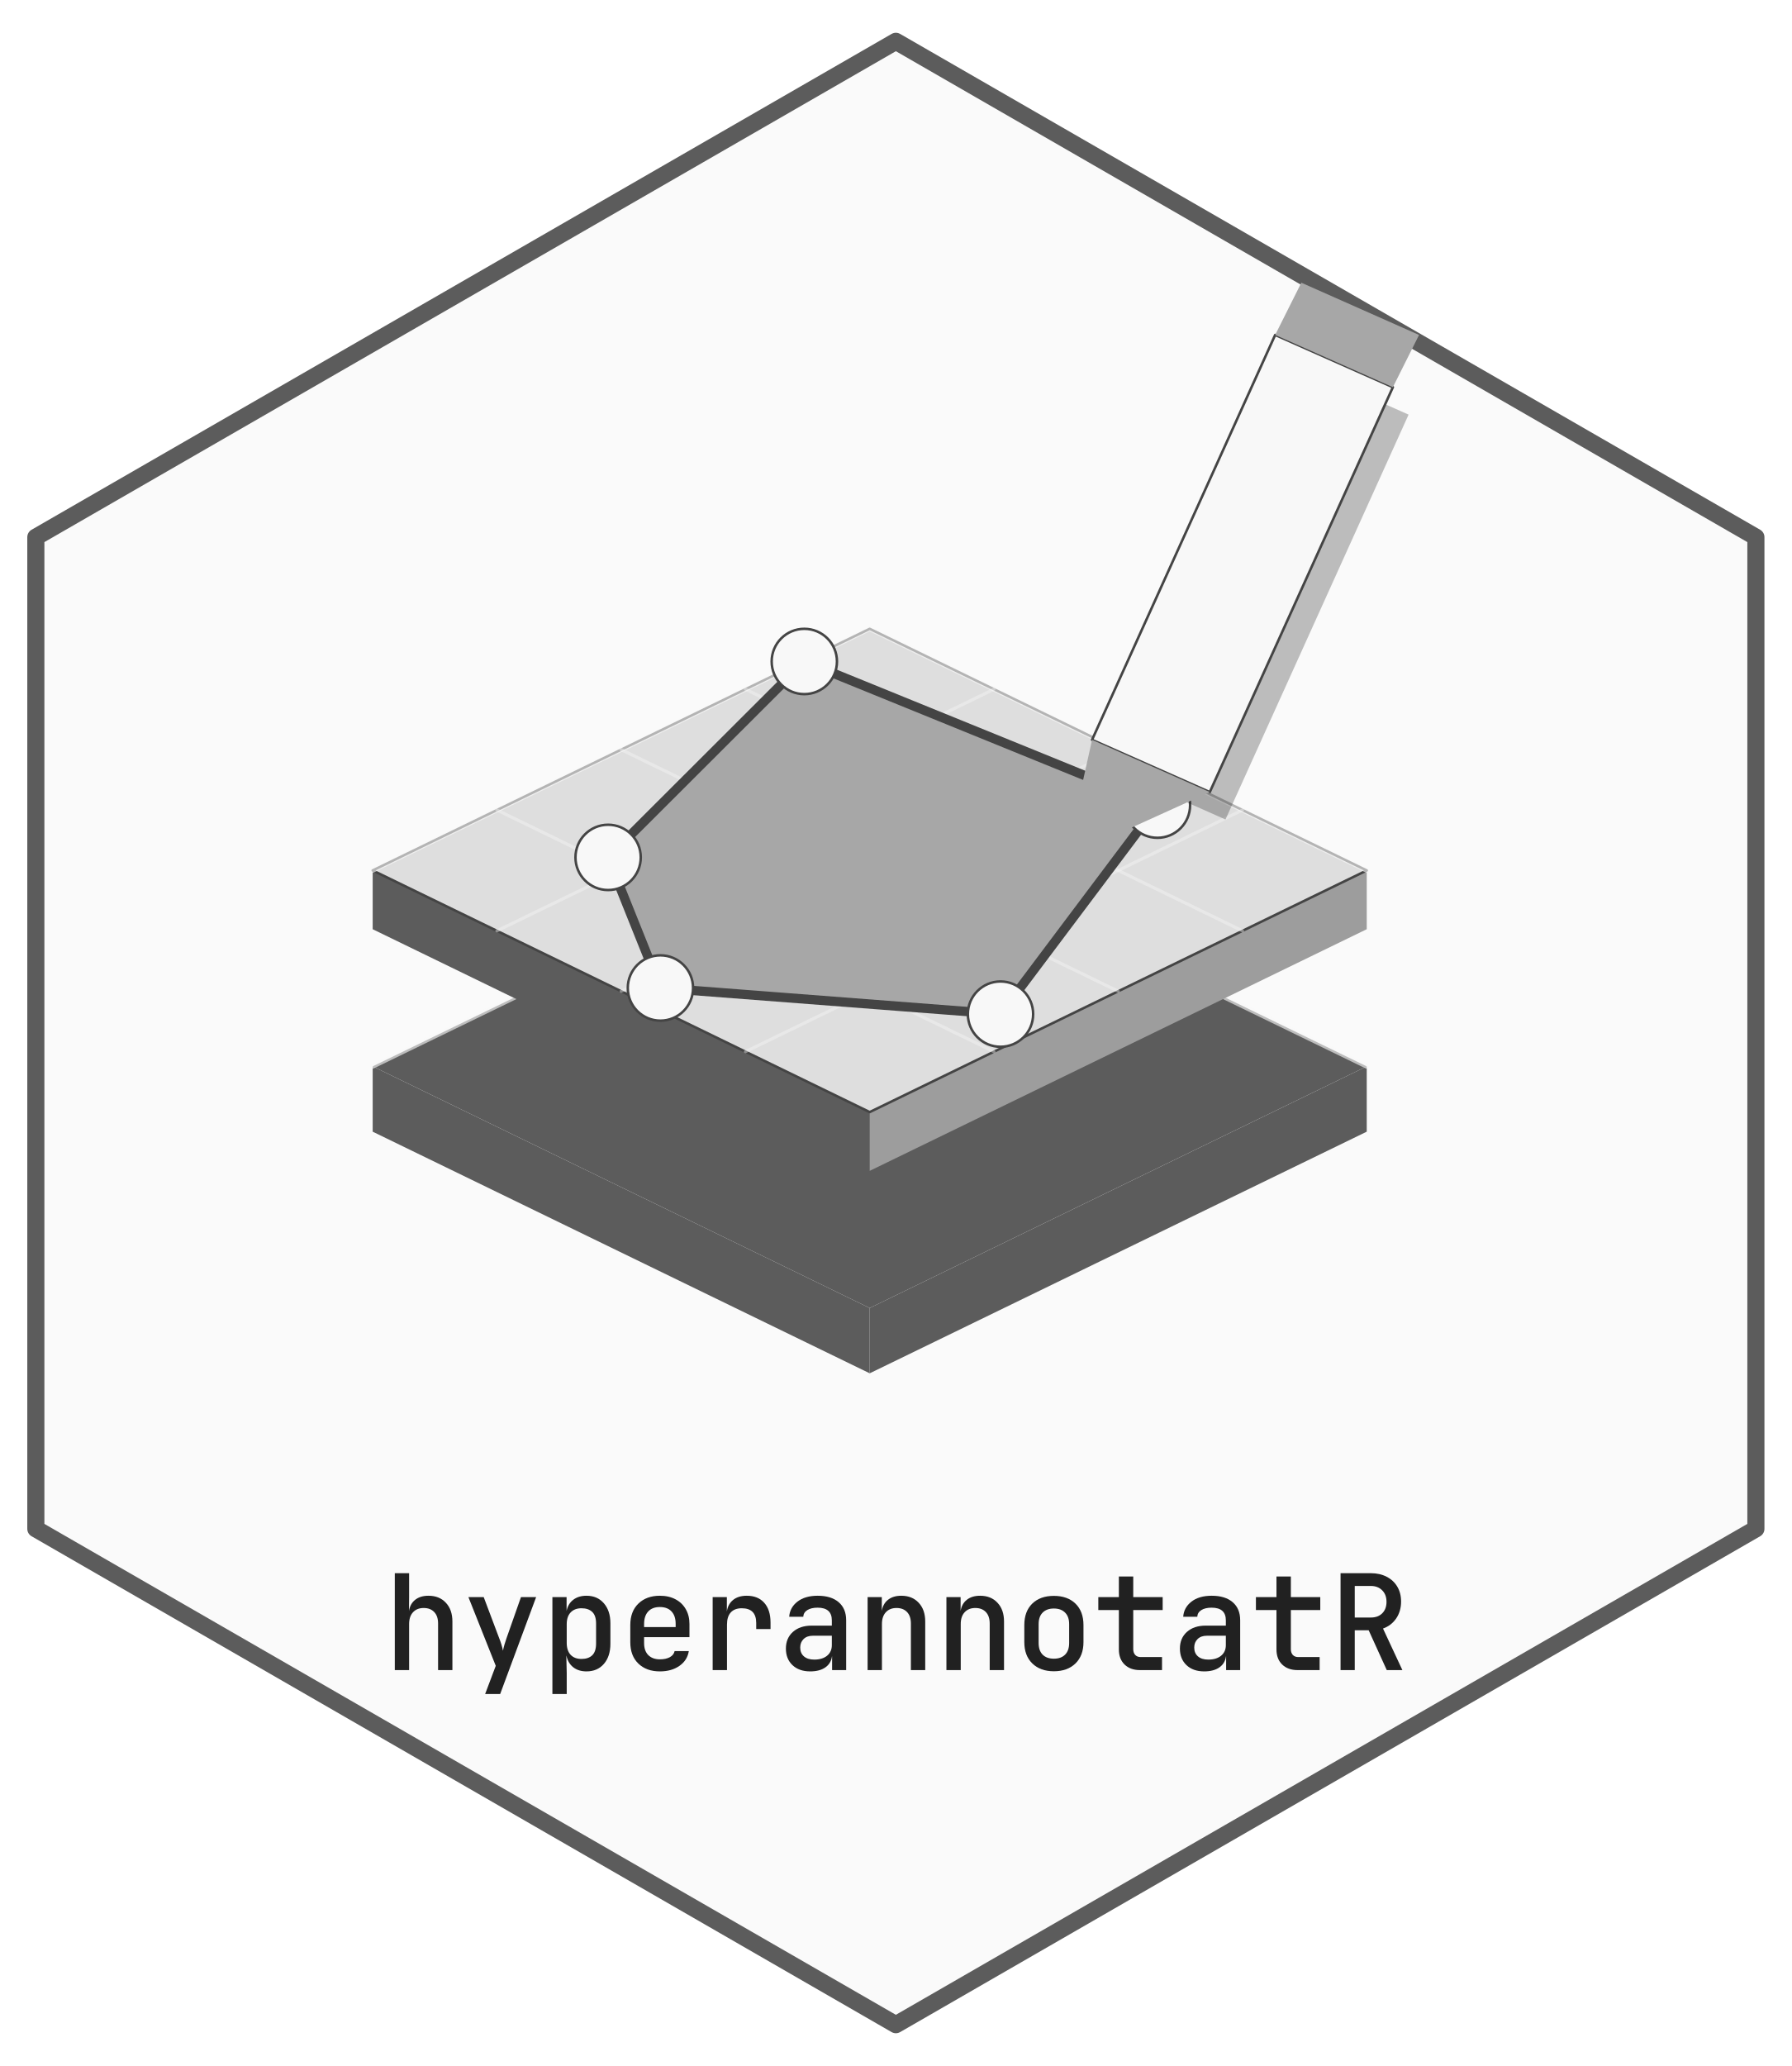
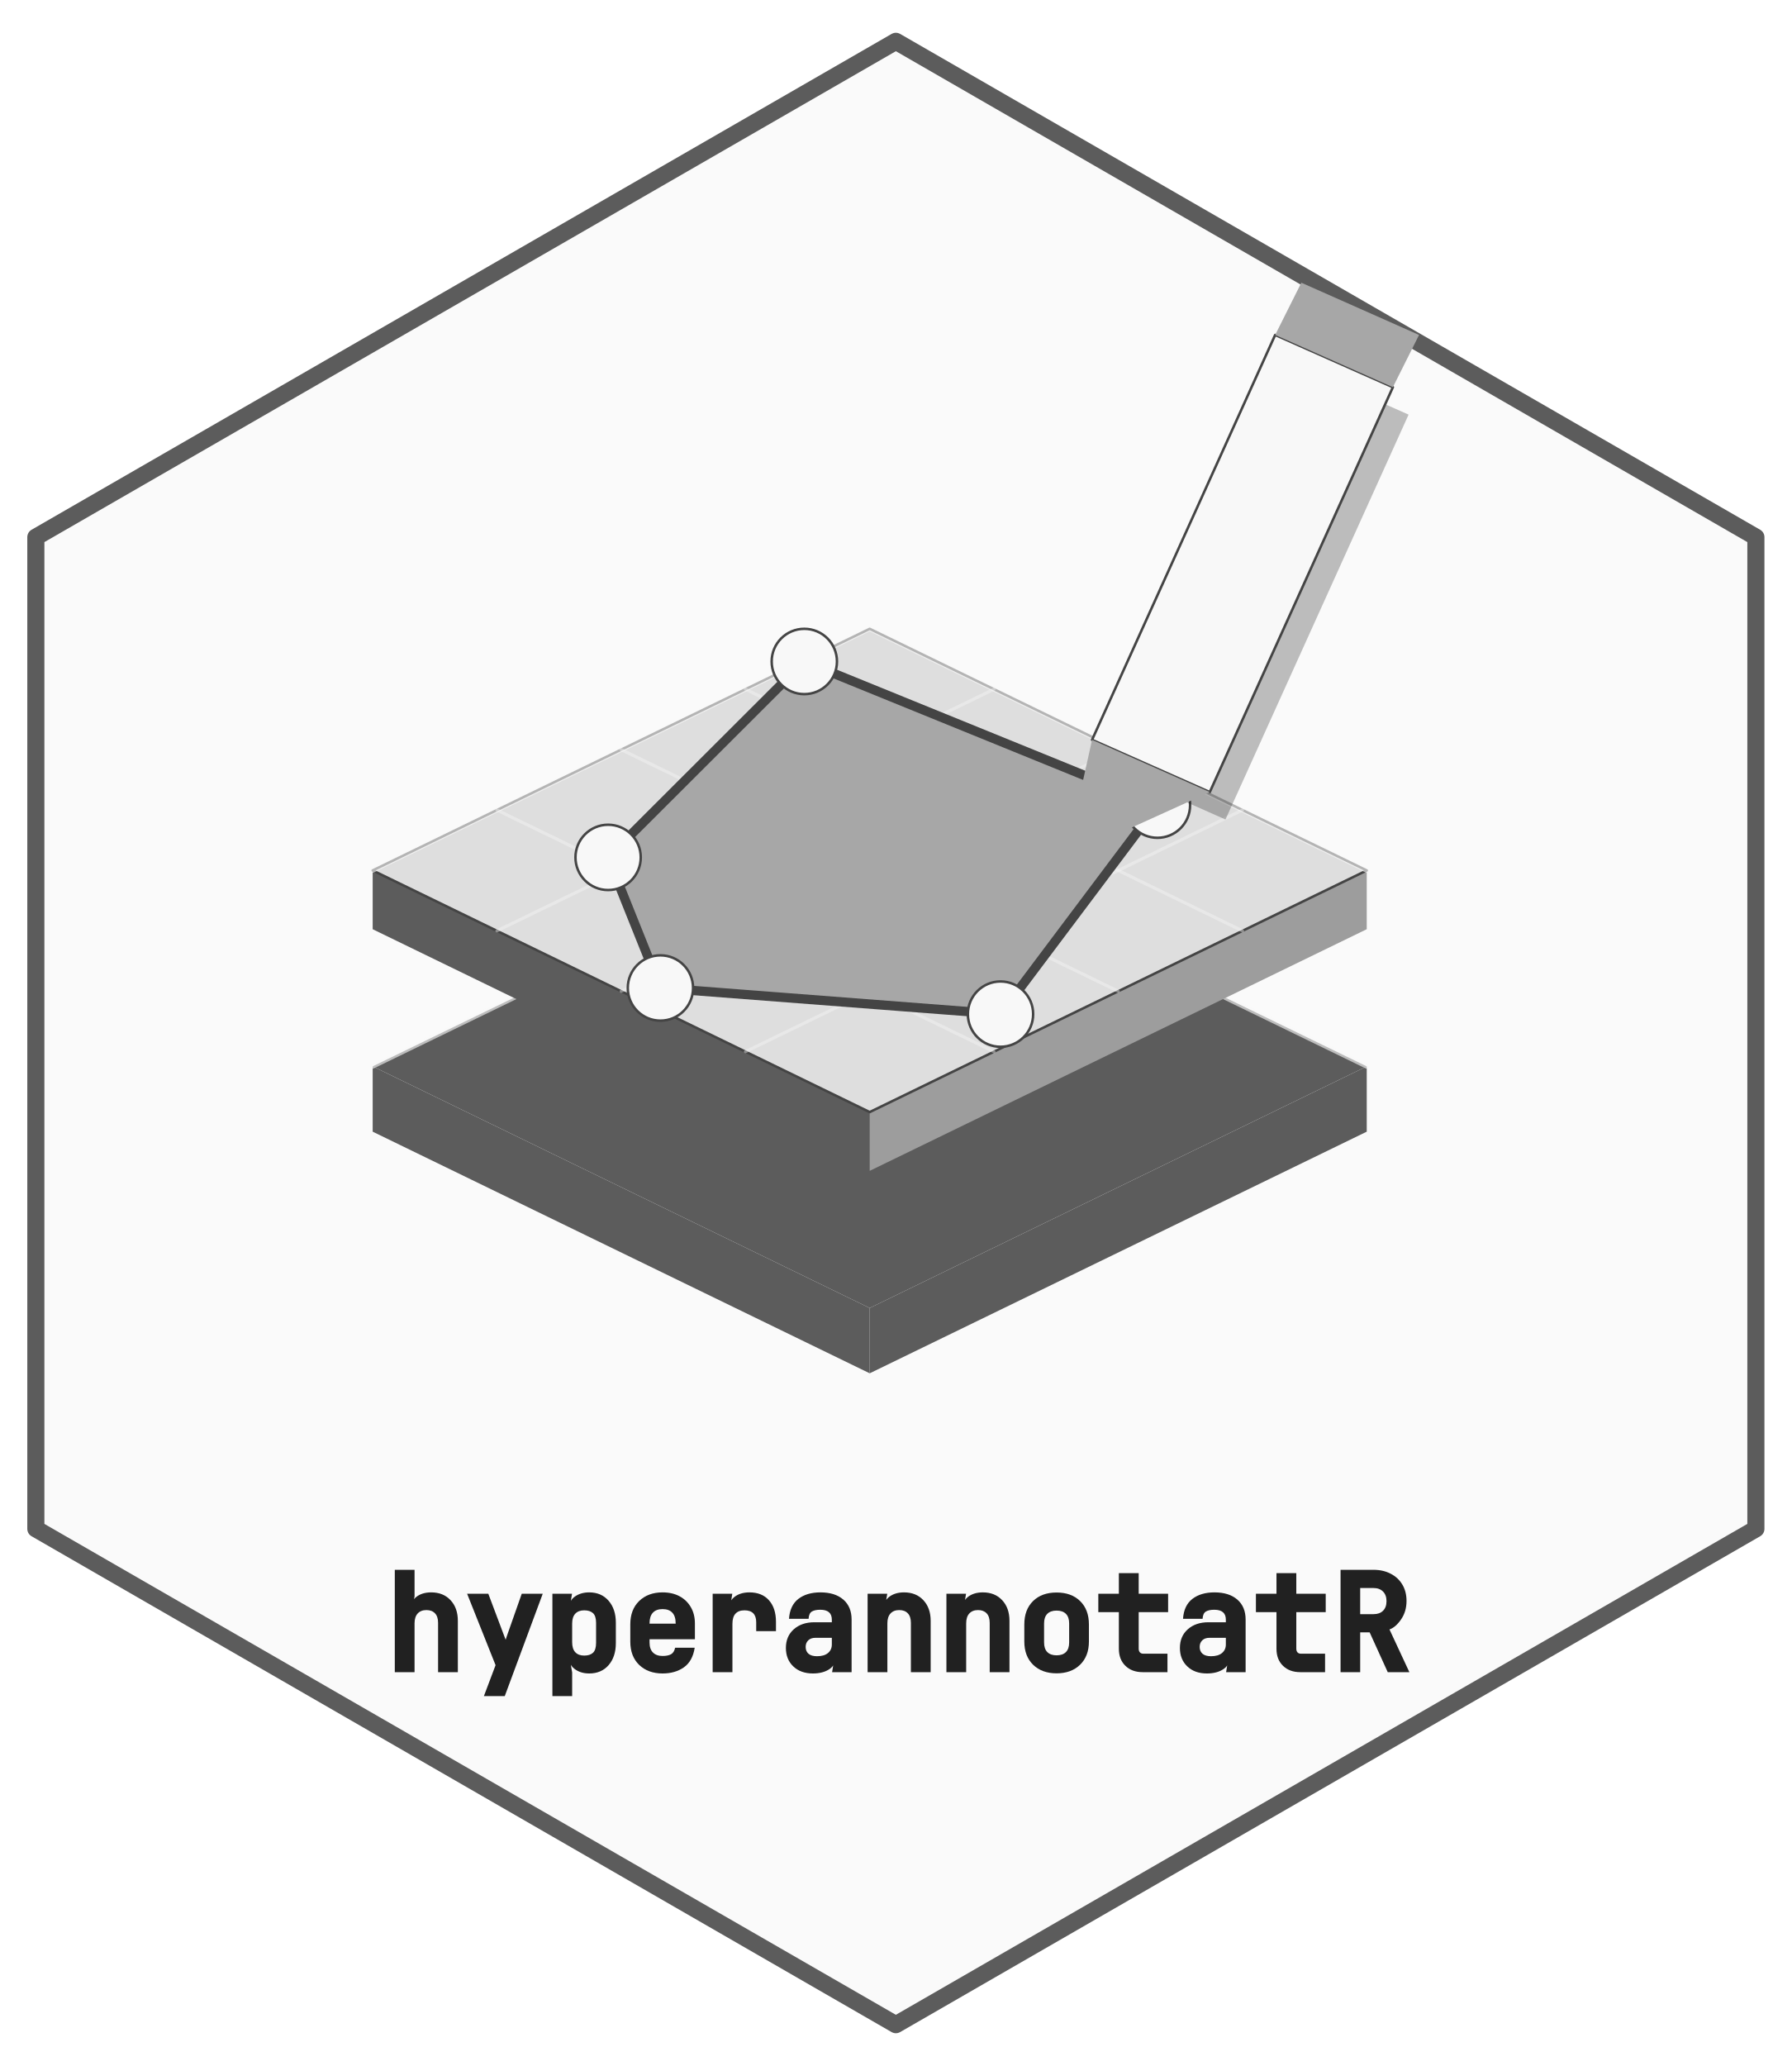
- <svg xmlns="http://www.w3.org/2000/svg" xmlns:xlink="http://www.w3.org/1999/xlink" width="432pt" height="498pt" viewBox="0 0 432 498">
+ <svg xmlns="http://www.w3.org/2000/svg" xmlns:xlink="http://www.w3.org/1999/xlink" width="432" height="498" viewBox="0 0 432 498">
  <defs>
    <g>
      <g id="glyph-0-0">
-         <path d="M 2.688 0 L 2.688 -23.359 L 6.141 -23.359 L 6.141 -17.594 L 6.109 -14.234 C 6.285 -15.391 6.781 -16.289 7.594 -16.938 C 8.414 -17.594 9.488 -17.922 10.812 -17.922 C 12.562 -17.922 13.957 -17.359 15 -16.234 C 16.051 -15.117 16.578 -13.613 16.578 -11.719 L 16.578 0 L 13.125 0 L 13.125 -11.234 C 13.125 -12.43 12.812 -13.352 12.188 -14 C 11.57 -14.645 10.727 -14.969 9.656 -14.969 C 8.57 -14.969 7.711 -14.625 7.078 -13.938 C 6.453 -13.258 6.141 -12.316 6.141 -11.109 L 6.141 0 Z M 2.688 0 " />
+         <path d="M 2.688 0 L 2.688 -24.672 L 7.453 -24.672 L 7.453 -18.25 L 6.766 -14.891 C 6.535 -16.285 6.891 -17.359 7.828 -18.109 C 8.773 -18.859 9.988 -19.234 11.469 -19.234 C 13.406 -19.234 14.957 -18.609 16.125 -17.359 C 17.301 -16.109 17.891 -14.445 17.891 -12.375 L 17.891 0 L 13.125 0 L 13.125 -11.891 C 13.125 -12.91 12.875 -13.676 12.375 -14.188 C 11.883 -14.707 11.195 -14.969 10.312 -14.969 C 9.414 -14.969 8.711 -14.691 8.203 -14.141 C 7.703 -13.598 7.453 -12.805 7.453 -11.766 L 7.453 0 Z M 2.688 0 " />
      </g>
      <g id="glyph-0-1">
-         <path d="M 5.469 5.766 L 8.031 -1.031 L 1.438 -17.594 L 5.125 -17.594 L 8.859 -7.688 C 9.055 -7.207 9.238 -6.691 9.406 -6.141 C 9.57 -5.586 9.691 -5.098 9.766 -4.672 C 9.848 -5.098 9.969 -5.586 10.125 -6.141 C 10.289 -6.691 10.457 -7.207 10.625 -7.688 L 14.109 -17.594 L 17.766 -17.594 L 9.094 5.766 Z M 5.469 5.766 " />
+         <path d="M 5.172 5.766 L 7.984 -1.688 L 1.125 -18.906 L 6.234 -18.906 L 10.125 -8.578 C 10.332 -8.086 10.52 -7.555 10.688 -6.984 C 10.863 -6.41 10.781 -6.082 10.438 -6 C 10.082 -6.082 9.988 -6.406 10.156 -6.969 C 10.32 -7.539 10.488 -8.07 10.656 -8.562 L 14.297 -18.906 L 19.359 -18.906 L 10.203 5.766 Z M 5.172 5.766 " />
      </g>
      <g id="glyph-0-2">
-         <path d="M 2.688 5.766 L 2.688 -17.594 L 6.109 -17.594 L 6.109 -14.266 C 6.348 -15.422 6.883 -16.316 7.719 -16.953 C 8.562 -17.598 9.625 -17.922 10.906 -17.922 C 12.656 -17.922 14.051 -17.316 15.094 -16.109 C 16.145 -14.898 16.672 -13.297 16.672 -11.297 L 16.672 -6.344 C 16.672 -4.312 16.145 -2.691 15.094 -1.484 C 14.051 -0.285 12.656 0.312 10.906 0.312 C 9.625 0.312 8.555 -0.02 7.703 -0.688 C 6.859 -1.363 6.316 -2.285 6.078 -3.453 L 6.047 -3.453 L 6.141 0.734 L 6.141 5.766 Z M 9.703 -2.688 C 10.805 -2.688 11.664 -2.977 12.281 -3.562 C 12.906 -4.156 13.219 -5.102 13.219 -6.406 L 13.219 -11.234 C 13.219 -12.516 12.906 -13.445 12.281 -14.031 C 11.664 -14.613 10.805 -14.906 9.703 -14.906 C 8.586 -14.906 7.711 -14.566 7.078 -13.891 C 6.453 -13.223 6.141 -12.285 6.141 -11.078 L 6.141 -6.562 C 6.141 -5.32 6.453 -4.363 7.078 -3.688 C 7.711 -3.02 8.586 -2.688 9.703 -2.688 Z M 9.703 -2.688 " />
+         <path d="M 2.688 5.766 L 2.688 -18.906 L 7.422 -18.906 L 6.766 -14.922 C 6.609 -16.328 7.008 -17.395 7.969 -18.125 C 8.938 -18.863 10.133 -19.234 11.562 -19.234 C 13.508 -19.234 15.066 -18.562 16.234 -17.219 C 17.398 -15.875 17.984 -14.117 17.984 -11.953 L 17.984 -7 C 17.984 -4.801 17.398 -3.031 16.234 -1.688 C 15.066 -0.352 13.508 0.312 11.562 0.312 C 10.125 0.312 8.922 -0.07 7.953 -0.844 C 6.984 -1.613 6.566 -2.691 6.703 -4.078 L 6.734 -4.078 L 7.453 0.078 L 7.453 5.766 Z M 10.359 -4 C 11.285 -4 11.992 -4.227 12.484 -4.688 C 12.973 -5.156 13.219 -5.945 13.219 -7.062 L 13.219 -11.891 C 13.219 -12.984 12.973 -13.758 12.484 -14.219 C 11.992 -14.676 11.285 -14.906 10.359 -14.906 C 9.43 -14.906 8.711 -14.633 8.203 -14.094 C 7.703 -13.551 7.453 -12.766 7.453 -11.734 L 7.453 -7.219 C 7.453 -6.156 7.703 -5.352 8.203 -4.812 C 8.711 -4.27 9.43 -4 10.359 -4 Z M 10.359 -4 " />
      </g>
      <g id="glyph-0-3">
-         <path d="M 9.594 0.312 C 7.445 0.312 5.723 -0.312 4.422 -1.562 C 3.117 -2.82 2.469 -4.539 2.469 -6.719 L 2.469 -10.875 C 2.469 -13.051 3.117 -14.77 4.422 -16.031 C 5.723 -17.289 7.445 -17.922 9.594 -17.922 C 11.051 -17.922 12.312 -17.633 13.375 -17.062 C 14.438 -16.5 15.258 -15.707 15.844 -14.688 C 16.438 -13.664 16.734 -12.473 16.734 -11.109 L 16.734 -7.938 L 5.797 -7.938 L 5.797 -6.5 C 5.797 -5.258 6.133 -4.297 6.812 -3.609 C 7.5 -2.93 8.426 -2.594 9.594 -2.594 C 10.562 -2.594 11.363 -2.766 12 -3.109 C 12.633 -3.461 13.02 -3.953 13.156 -4.578 L 16.578 -4.578 C 16.336 -3.086 15.582 -1.898 14.312 -1.016 C 13.051 -0.129 11.477 0.312 9.594 0.312 Z M 5.797 -11.109 L 5.797 -10.375 L 13.406 -10.375 L 13.406 -11.141 C 13.406 -12.441 13.07 -13.441 12.406 -14.141 C 11.75 -14.848 10.812 -15.203 9.594 -15.203 C 8.383 -15.203 7.445 -14.844 6.781 -14.125 C 6.125 -13.414 5.797 -12.41 5.797 -11.109 Z M 5.797 -11.109 " />
+         <path d="M 10.25 0.312 C 7.926 0.312 6.047 -0.375 4.609 -1.75 C 3.18 -3.133 2.469 -5.008 2.469 -7.375 L 2.469 -11.531 C 2.469 -13.895 3.18 -15.77 4.609 -17.156 C 6.047 -18.539 7.926 -19.234 10.25 -19.234 C 11.82 -19.234 13.188 -18.922 14.344 -18.297 C 15.508 -17.672 16.414 -16.797 17.062 -15.672 C 17.719 -14.547 18.047 -13.242 18.047 -11.766 L 18.047 -7.938 L 7.109 -7.938 L 7.109 -7.156 C 7.109 -6.094 7.383 -5.285 7.938 -4.734 C 8.488 -4.18 9.258 -3.906 10.25 -3.906 C 11.102 -3.906 11.781 -4.039 12.281 -4.312 C 12.781 -4.594 13.113 -5.117 13.281 -5.891 L 18 -5.891 C 17.656 -3.711 16.781 -2.133 15.375 -1.156 C 13.977 -0.176 12.27 0.312 10.25 0.312 Z M 7.109 -11.766 L 7.109 -11.688 L 13.406 -11.688 L 13.406 -11.797 C 13.406 -12.922 13.133 -13.77 12.594 -14.344 C 12.062 -14.914 11.281 -15.203 10.25 -15.203 C 9.227 -15.203 8.445 -14.91 7.906 -14.328 C 7.375 -13.754 7.109 -12.898 7.109 -11.766 Z M 7.109 -11.766 " />
      </g>
      <g id="glyph-0-4">
-         <path d="M 3.328 0 L 3.328 -17.594 L 6.75 -17.594 L 6.75 -14.141 C 6.926 -15.316 7.426 -16.238 8.25 -16.906 C 9.082 -17.582 10.18 -17.922 11.547 -17.922 C 13.359 -17.922 14.766 -17.352 15.766 -16.219 C 16.773 -15.094 17.281 -13.504 17.281 -11.453 L 17.281 -9.891 L 13.828 -9.891 L 13.828 -11.359 C 13.828 -13.723 12.664 -14.906 10.344 -14.906 C 9.188 -14.906 8.301 -14.566 7.688 -13.891 C 7.082 -13.223 6.781 -12.25 6.781 -10.969 L 6.781 0 Z M 3.328 0 " />
+         <path d="M 3.328 0 L 3.328 -18.906 L 8.062 -18.906 L 7.406 -14.797 C 7.176 -16.203 7.535 -17.289 8.484 -18.062 C 9.441 -18.844 10.68 -19.234 12.203 -19.234 C 14.211 -19.234 15.781 -18.598 16.906 -17.328 C 18.031 -16.066 18.594 -14.328 18.594 -12.109 L 18.594 -9.891 L 13.828 -9.891 L 13.828 -12.016 C 13.828 -13.941 12.883 -14.906 11 -14.906 C 10.039 -14.906 9.316 -14.633 8.828 -14.094 C 8.336 -13.562 8.094 -12.738 8.094 -11.625 L 8.094 0 Z M 3.328 0 " />
      </g>
      <g id="glyph-0-5">
-         <path d="M 7.844 0.312 C 6.051 0.312 4.625 -0.191 3.562 -1.203 C 2.508 -2.211 1.984 -3.539 1.984 -5.188 C 1.984 -6.852 2.547 -8.191 3.672 -9.203 C 4.805 -10.211 6.312 -10.719 8.188 -10.719 L 13.062 -10.719 L 13.062 -12 C 13.062 -14.031 11.914 -15.047 9.625 -15.047 C 8.602 -15.047 7.781 -14.852 7.156 -14.469 C 6.539 -14.082 6.211 -13.547 6.172 -12.859 L 2.781 -12.859 C 2.883 -14.336 3.547 -15.551 4.766 -16.5 C 5.984 -17.445 7.613 -17.922 9.656 -17.922 C 11.832 -17.922 13.52 -17.398 14.719 -16.359 C 15.914 -15.328 16.516 -13.883 16.516 -12.031 L 16.516 0 L 13.125 0 L 13.125 -3.297 L 13.094 -3.297 C 12.938 -2.16 12.398 -1.273 11.484 -0.641 C 10.566 -0.004 9.352 0.312 7.844 0.312 Z M 8.828 -2.531 C 10.129 -2.531 11.16 -2.844 11.922 -3.469 C 12.68 -4.102 13.062 -4.953 13.062 -6.016 L 13.062 -8.281 L 8.453 -8.281 C 7.535 -8.281 6.801 -8.016 6.25 -7.484 C 5.707 -6.953 5.438 -6.27 5.438 -5.438 C 5.438 -4.539 5.734 -3.832 6.328 -3.312 C 6.93 -2.789 7.766 -2.531 8.828 -2.531 Z M 8.828 -2.531 " />
+         <path d="M 8.5 0.312 C 6.531 0.312 4.953 -0.254 3.766 -1.391 C 2.578 -2.523 1.984 -4.008 1.984 -5.844 C 1.984 -7.707 2.613 -9.203 3.875 -10.328 C 5.145 -11.461 6.801 -12.031 8.844 -12.031 L 13.062 -12.031 L 13.062 -12.656 C 13.062 -14.25 12.133 -15.047 10.281 -15.047 C 9.383 -15.047 8.703 -14.898 8.234 -14.609 C 7.766 -14.316 7.504 -13.734 7.453 -12.859 L 2.734 -12.859 C 2.879 -15.004 3.629 -16.602 4.984 -17.656 C 6.348 -18.707 8.125 -19.234 10.312 -19.234 C 12.656 -19.234 14.492 -18.656 15.828 -17.5 C 17.16 -16.344 17.828 -14.738 17.828 -12.688 L 17.828 0 L 13.125 0 L 13.75 -3.922 L 13.781 -3.922 C 14.008 -2.555 13.598 -1.508 12.547 -0.781 C 11.492 -0.051 10.145 0.312 8.5 0.312 Z M 9.484 -3.844 C 10.629 -3.844 11.508 -4.098 12.125 -4.609 C 12.75 -5.129 13.062 -5.816 13.062 -6.672 L 13.062 -8.281 L 9.109 -8.281 C 8.367 -8.281 7.789 -8.078 7.375 -7.672 C 6.957 -7.266 6.75 -6.738 6.75 -6.094 C 6.75 -5.395 6.977 -4.844 7.438 -4.438 C 7.906 -4.039 8.586 -3.844 9.484 -3.844 Z M 9.484 -3.844 " />
      </g>
      <g id="glyph-0-6">
-         <path d="M 2.688 0 L 2.688 -17.594 L 6.109 -17.594 L 6.109 -14.234 C 6.285 -15.391 6.781 -16.289 7.594 -16.938 C 8.414 -17.594 9.488 -17.922 10.812 -17.922 C 12.562 -17.922 13.957 -17.359 15 -16.234 C 16.051 -15.117 16.578 -13.613 16.578 -11.719 L 16.578 0 L 13.125 0 L 13.125 -11.203 C 13.125 -12.422 12.812 -13.352 12.188 -14 C 11.57 -14.645 10.727 -14.969 9.656 -14.969 C 8.57 -14.969 7.711 -14.625 7.078 -13.938 C 6.453 -13.258 6.141 -12.316 6.141 -11.109 L 6.141 0 Z M 2.688 0 " />
+         <path d="M 2.688 0 L 2.688 -18.906 L 7.422 -18.906 L 6.766 -14.891 C 6.535 -16.285 6.891 -17.359 7.828 -18.109 C 8.773 -18.859 9.988 -19.234 11.469 -19.234 C 13.406 -19.234 14.957 -18.609 16.125 -17.359 C 17.301 -16.109 17.891 -14.445 17.891 -12.375 L 17.891 0 L 13.125 0 L 13.125 -11.859 C 13.125 -12.898 12.875 -13.676 12.375 -14.188 C 11.883 -14.707 11.195 -14.969 10.312 -14.969 C 9.414 -14.969 8.711 -14.691 8.203 -14.141 C 7.703 -13.598 7.453 -12.805 7.453 -11.766 L 7.453 0 Z M 2.688 0 " />
      </g>
      <g id="glyph-0-7">
-         <path d="M 9.594 0.281 C 7.426 0.281 5.695 -0.344 4.406 -1.594 C 3.113 -2.852 2.469 -4.57 2.469 -6.75 L 2.469 -10.844 C 2.469 -13.039 3.102 -14.766 4.375 -16.016 C 5.656 -17.266 7.395 -17.891 9.594 -17.891 C 11.789 -17.891 13.531 -17.266 14.812 -16.016 C 16.094 -14.766 16.734 -13.039 16.734 -10.844 L 16.734 -6.75 C 16.734 -4.57 16.086 -2.852 14.797 -1.594 C 13.504 -0.344 11.77 0.281 9.594 0.281 Z M 9.594 -2.75 C 10.75 -2.75 11.648 -3.07 12.297 -3.719 C 12.953 -4.375 13.281 -5.312 13.281 -6.531 L 13.281 -11.078 C 13.281 -12.285 12.953 -13.211 12.297 -13.859 C 11.648 -14.516 10.75 -14.844 9.594 -14.844 C 8.445 -14.844 7.547 -14.516 6.891 -13.859 C 6.242 -13.211 5.922 -12.285 5.922 -11.078 L 5.922 -6.531 C 5.922 -5.312 6.242 -4.375 6.891 -3.719 C 7.547 -3.07 8.445 -2.75 9.594 -2.75 Z M 9.594 -2.75 " />
+         <path d="M 10.25 0.281 C 7.906 0.281 6.02 -0.406 4.594 -1.781 C 3.176 -3.164 2.469 -5.039 2.469 -7.406 L 2.469 -11.5 C 2.469 -13.883 3.172 -15.766 4.578 -17.141 C 5.984 -18.516 7.875 -19.203 10.25 -19.203 C 12.625 -19.203 14.516 -18.516 15.922 -17.141 C 17.336 -15.766 18.047 -13.883 18.047 -11.5 L 18.047 -7.406 C 18.047 -5.039 17.332 -3.164 15.906 -1.781 C 14.488 -0.406 12.602 0.281 10.25 0.281 Z M 10.25 -4.062 C 11.227 -4.062 11.977 -4.32 12.5 -4.844 C 13.02 -5.363 13.281 -6.145 13.281 -7.188 L 13.281 -11.734 C 13.281 -12.766 13.02 -13.539 12.5 -14.062 C 11.977 -14.582 11.227 -14.844 10.25 -14.844 C 9.281 -14.844 8.535 -14.582 8.016 -14.062 C 7.492 -13.539 7.234 -12.766 7.234 -11.734 L 7.234 -7.188 C 7.234 -6.145 7.492 -5.363 8.016 -4.844 C 8.535 -4.32 9.281 -4.062 10.25 -4.062 Z M 10.25 -4.062 " />
      </g>
      <g id="glyph-0-8">
-         <path d="M 11.359 0 C 9.805 0 8.566 -0.445 7.641 -1.344 C 6.723 -2.238 6.266 -3.453 6.266 -4.984 L 6.266 -14.469 L 1.312 -14.469 L 1.312 -17.594 L 6.266 -17.594 L 6.266 -22.562 L 9.734 -22.562 L 9.734 -17.594 L 16.828 -17.594 L 16.828 -14.469 L 9.734 -14.469 L 9.734 -5.031 C 9.734 -4.469 9.891 -4.008 10.203 -3.656 C 10.523 -3.312 10.961 -3.141 11.516 -3.141 L 16.672 -3.141 L 16.672 0 Z M 11.359 0 " />
+         <path d="M 12.016 0 C 10.285 0 8.895 -0.508 7.844 -1.531 C 6.789 -2.551 6.266 -3.922 6.266 -5.641 L 6.266 -14.469 L 1.312 -14.469 L 1.312 -18.906 L 6.266 -18.906 L 6.266 -23.875 L 11.047 -23.875 L 11.047 -18.906 L 18.141 -18.906 L 18.141 -14.469 L 11.047 -14.469 L 11.047 -5.688 C 11.047 -5.289 11.145 -4.984 11.344 -4.766 C 11.539 -4.555 11.816 -4.453 12.172 -4.453 L 17.984 -4.453 L 17.984 0 Z M 12.016 0 " />
      </g>
      <g id="glyph-0-9">
-         <path d="M 2.719 0 L 2.719 -23.359 L 10.016 -23.359 C 11.461 -23.359 12.734 -23.07 13.828 -22.5 C 14.93 -21.938 15.785 -21.145 16.391 -20.125 C 17.004 -19.102 17.312 -17.898 17.312 -16.516 C 17.312 -14.953 16.914 -13.594 16.125 -12.438 C 15.332 -11.289 14.273 -10.484 12.953 -10.016 L 17.625 0 L 13.859 0 L 9.5 -9.594 L 6.141 -9.594 L 6.141 0 Z M 6.141 -12.672 L 10.016 -12.672 C 11.172 -12.672 12.086 -13.008 12.766 -13.688 C 13.453 -14.375 13.797 -15.297 13.797 -16.453 C 13.797 -17.617 13.445 -18.547 12.75 -19.234 C 12.062 -19.93 11.148 -20.281 10.016 -20.281 L 6.141 -20.281 Z M 6.141 -12.672 " />
+         <path d="M 2.719 0 L 2.719 -24.672 L 10.672 -24.672 C 12.223 -24.672 13.598 -24.359 14.797 -23.734 C 16.004 -23.117 16.941 -22.25 17.609 -21.125 C 18.285 -20 18.625 -18.68 18.625 -17.172 C 18.625 -15.473 18.188 -13.988 17.312 -12.719 C 16.445 -11.457 15.516 -10.648 14.516 -10.297 L 19.312 0 L 14.094 0 L 9.734 -9.594 L 7.453 -9.594 L 7.453 0 Z M 7.453 -13.984 L 10.672 -13.984 C 11.648 -13.984 12.414 -14.258 12.969 -14.812 C 13.52 -15.363 13.797 -16.129 13.797 -17.109 C 13.797 -18.098 13.516 -18.875 12.953 -19.438 C 12.391 -20 11.629 -20.281 10.672 -20.281 L 7.453 -20.281 Z M 7.453 -13.984 " />
      </g>
    </g>
  </defs>
  <path fill-rule="nonzero" fill="rgb(98.039%, 98.039%, 98.039%)" fill-opacity="1" stroke-width="4.125" stroke-linecap="round" stroke-linejoin="round" stroke="rgb(36.078%, 36.078%, 36.078%)" stroke-opacity="1" stroke-miterlimit="10" d="M 216 9.961 L 423.359 129.48 L 423.359 368.52 L 216 488.039 L 8.641 368.52 L 8.641 129.48 Z M 216 9.961 " />
  <path fill-rule="nonzero" fill="rgb(36.078%, 36.078%, 36.078%)" fill-opacity="1" d="M 89.855 257.043 L 209.691 315.289 L 209.691 331.031 L 89.855 272.785 Z M 89.855 257.043 " />
  <path fill-rule="nonzero" fill="rgb(36.078%, 36.078%, 36.078%)" fill-opacity="1" d="M 209.691 315.289 L 329.531 257.043 L 329.531 272.785 L 209.691 331.031 Z M 209.691 315.289 " />
  <path fill-rule="nonzero" fill="rgb(36.078%, 36.078%, 36.078%)" fill-opacity="1" d="M 89.855 257.043 L 209.691 198.801 L 329.531 257.043 L 209.691 315.289 Z M 89.855 257.043 " />
  <path fill="none" stroke-width="1.125" stroke-linecap="round" stroke-linejoin="round" stroke="rgb(97.255%, 97.255%, 97.255%)" stroke-opacity="0.62" stroke-miterlimit="10" d="M 89.855 257.043 L 209.691 198.801 L 329.531 257.043 " />
  <path fill-rule="nonzero" fill="rgb(36.078%, 36.078%, 36.078%)" fill-opacity="1" d="M 89.855 209.816 L 209.691 268.062 L 209.691 282.23 L 89.855 223.984 Z M 89.855 209.816 " />
  <path fill-rule="nonzero" fill="rgb(61.569%, 61.569%, 61.569%)" fill-opacity="1" d="M 209.691 268.062 L 329.531 209.816 L 329.531 223.984 L 209.691 282.23 Z M 209.691 268.062 " />
  <path fill-rule="nonzero" fill="rgb(87.059%, 87.059%, 87.059%)" fill-opacity="1" stroke-width="0.6" stroke-linecap="round" stroke-linejoin="round" stroke="rgb(26.667%, 26.667%, 26.667%)" stroke-opacity="1" stroke-miterlimit="10" d="M 89.855 209.816 L 209.691 151.574 L 329.531 209.816 L 209.691 268.062 Z M 89.855 209.816 " />
  <path fill="none" stroke-width="0.75" stroke-linecap="round" stroke-linejoin="round" stroke="rgb(97.255%, 97.255%, 97.255%)" stroke-opacity="0.4" stroke-miterlimit="10" d="M 119.816 195.258 L 239.652 253.5 " />
  <path fill="none" stroke-width="0.75" stroke-linecap="round" stroke-linejoin="round" stroke="rgb(97.255%, 97.255%, 97.255%)" stroke-opacity="0.4" stroke-miterlimit="10" d="M 179.734 253.5 L 299.57 195.258 " />
  <path fill="none" stroke-width="0.75" stroke-linecap="round" stroke-linejoin="round" stroke="rgb(97.255%, 97.255%, 97.255%)" stroke-opacity="0.4" stroke-miterlimit="10" d="M 149.773 180.695 L 269.609 238.941 " />
  <path fill="none" stroke-width="0.75" stroke-linecap="round" stroke-linejoin="round" stroke="rgb(97.255%, 97.255%, 97.255%)" stroke-opacity="0.4" stroke-miterlimit="10" d="M 149.773 238.941 L 269.609 180.695 " />
  <path fill="none" stroke-width="0.75" stroke-linecap="round" stroke-linejoin="round" stroke="rgb(97.255%, 97.255%, 97.255%)" stroke-opacity="0.4" stroke-miterlimit="10" d="M 179.734 166.137 L 299.57 224.379 " />
  <path fill="none" stroke-width="0.75" stroke-linecap="round" stroke-linejoin="round" stroke="rgb(97.255%, 97.255%, 97.255%)" stroke-opacity="0.4" stroke-miterlimit="10" d="M 119.816 224.379 L 239.652 166.137 " />
  <path fill="none" stroke-width="1.125" stroke-linecap="round" stroke-linejoin="round" stroke="rgb(97.255%, 97.255%, 97.255%)" stroke-opacity="0.62" stroke-miterlimit="10" d="M 89.855 209.816 L 209.691 151.574 L 329.531 209.816 " />
  <path fill-rule="nonzero" fill="rgb(65.49%, 65.49%, 65.49%)" fill-opacity="1" d="M 146.621 206.672 L 193.926 159.445 L 279.07 194.078 L 241.23 244.449 L 159.234 238.152 Z M 146.621 206.672 " />
  <path fill="none" stroke-width="2.25" stroke-linecap="round" stroke-linejoin="round" stroke="rgb(26.667%, 26.667%, 26.667%)" stroke-opacity="1" stroke-miterlimit="10" d="M 146.621 206.672 L 193.926 159.445 L 279.07 194.078 L 241.23 244.449 L 159.234 238.152 L 146.621 206.672 " />
  <path fill-rule="nonzero" fill="rgb(97.255%, 97.255%, 97.255%)" fill-opacity="1" stroke-width="0.6" stroke-linecap="round" stroke-linejoin="round" stroke="rgb(26.667%, 26.667%, 26.667%)" stroke-opacity="1" stroke-miterlimit="10" d="M 154.492 206.672 C 154.492 211.016 150.969 214.539 146.621 214.539 C 142.273 214.539 138.75 211.016 138.75 206.672 C 138.75 202.324 142.273 198.801 146.621 198.801 C 150.969 198.801 154.492 202.324 154.492 206.672 " />
  <path fill-rule="nonzero" fill="rgb(97.255%, 97.255%, 97.255%)" fill-opacity="1" stroke-width="0.6" stroke-linecap="round" stroke-linejoin="round" stroke="rgb(26.667%, 26.667%, 26.667%)" stroke-opacity="1" stroke-miterlimit="10" d="M 201.797 159.445 C 201.797 163.793 198.273 167.316 193.926 167.316 C 189.578 167.316 186.055 163.793 186.055 159.445 C 186.055 155.098 189.578 151.574 193.926 151.574 C 198.273 151.574 201.797 155.098 201.797 159.445 " />
  <path fill-rule="nonzero" fill="rgb(97.255%, 97.255%, 97.255%)" fill-opacity="1" stroke-width="0.6" stroke-linecap="round" stroke-linejoin="round" stroke="rgb(26.667%, 26.667%, 26.667%)" stroke-opacity="1" stroke-miterlimit="10" d="M 286.941 194.078 C 286.941 198.422 283.418 201.949 279.07 201.949 C 274.727 201.949 271.199 198.422 271.199 194.078 C 271.199 189.73 274.727 186.207 279.07 186.207 C 283.418 186.207 286.941 189.73 286.941 194.078 " />
  <path fill-rule="nonzero" fill="rgb(97.255%, 97.255%, 97.255%)" fill-opacity="1" stroke-width="0.6" stroke-linecap="round" stroke-linejoin="round" stroke="rgb(26.667%, 26.667%, 26.667%)" stroke-opacity="1" stroke-miterlimit="10" d="M 249.102 244.449 C 249.102 248.797 245.574 252.32 241.23 252.32 C 236.883 252.32 233.359 248.797 233.359 244.449 C 233.359 240.102 236.883 236.578 241.23 236.578 C 245.574 236.578 249.102 240.102 249.102 244.449 " />
  <path fill-rule="nonzero" fill="rgb(97.255%, 97.255%, 97.255%)" fill-opacity="1" stroke-width="0.6" stroke-linecap="round" stroke-linejoin="round" stroke="rgb(26.667%, 26.667%, 26.667%)" stroke-opacity="1" stroke-miterlimit="10" d="M 167.105 238.152 C 167.105 242.5 163.582 246.023 159.234 246.023 C 154.887 246.023 151.363 242.5 151.363 238.152 C 151.363 233.805 154.887 230.281 159.234 230.281 C 163.582 230.281 167.105 233.805 167.105 238.152 " />
  <path fill-rule="nonzero" fill="rgb(1.961%, 1.961%, 1.961%)" fill-opacity="0.251" d="M 267.09 184.945 L 295.473 197.539 L 339.621 99.941 L 311.238 87.348 Z M 267.09 184.945 " />
  <path fill-rule="nonzero" fill="rgb(97.255%, 97.255%, 97.255%)" fill-opacity="1" stroke-width="0.6" stroke-linecap="round" stroke-linejoin="round" stroke="rgb(26.667%, 26.667%, 26.667%)" stroke-opacity="1" stroke-miterlimit="10" d="M 263.305 178.336 L 291.688 190.93 L 335.836 93.328 L 307.453 80.734 Z M 263.305 178.336 " />
  <path fill-rule="nonzero" fill="rgb(65.49%, 65.49%, 65.49%)" fill-opacity="1" d="M 263.305 178.336 L 291.688 190.93 L 256.996 206.672 Z M 263.305 178.336 " />
  <path fill-rule="nonzero" fill="rgb(65.49%, 65.49%, 65.49%)" fill-opacity="1" d="M 307.453 80.734 L 335.836 93.328 L 342.145 80.734 L 313.762 68.145 Z M 307.453 80.734 " />
  <g fill="rgb(12.941%, 12.941%, 12.941%)" fill-opacity="1">
-     <use xlink:href="#glyph-0-0" x="92.5" y="402.569" />
-     <use xlink:href="#glyph-0-1" x="111.5" y="402.569" />
-     <use xlink:href="#glyph-0-2" x="130.5" y="402.569" />
-     <use xlink:href="#glyph-0-3" x="149.5" y="402.569" />
-     <use xlink:href="#glyph-0-4" x="168.5" y="402.569" />
-     <use xlink:href="#glyph-0-5" x="187.5" y="402.569" />
-     <use xlink:href="#glyph-0-6" x="206.5" y="402.569" />
-     <use xlink:href="#glyph-0-6" x="225.5" y="402.569" />
-     <use xlink:href="#glyph-0-7" x="244.5" y="402.569" />
-     <use xlink:href="#glyph-0-8" x="263.5" y="402.569" />
-     <use xlink:href="#glyph-0-5" x="282.5" y="402.569" />
-     <use xlink:href="#glyph-0-8" x="301.5" y="402.569" />
-     <use xlink:href="#glyph-0-9" x="320.5" y="402.569" />
+     <use xlink:href="#glyph-0-0" x="92.5" y="403.069" />
+     <use xlink:href="#glyph-0-1" x="111.5" y="403.069" />
+     <use xlink:href="#glyph-0-2" x="130.5" y="403.069" />
+     <use xlink:href="#glyph-0-3" x="149.5" y="403.069" />
+     <use xlink:href="#glyph-0-4" x="168.5" y="403.069" />
+     <use xlink:href="#glyph-0-5" x="187.5" y="403.069" />
+     <use xlink:href="#glyph-0-6" x="206.5" y="403.069" />
+     <use xlink:href="#glyph-0-6" x="225.5" y="403.069" />
+     <use xlink:href="#glyph-0-7" x="244.5" y="403.069" />
+     <use xlink:href="#glyph-0-8" x="263.5" y="403.069" />
+     <use xlink:href="#glyph-0-5" x="282.5" y="403.069" />
+     <use xlink:href="#glyph-0-8" x="301.5" y="403.069" />
+     <use xlink:href="#glyph-0-9" x="320.5" y="403.069" />
  </g>
</svg>
